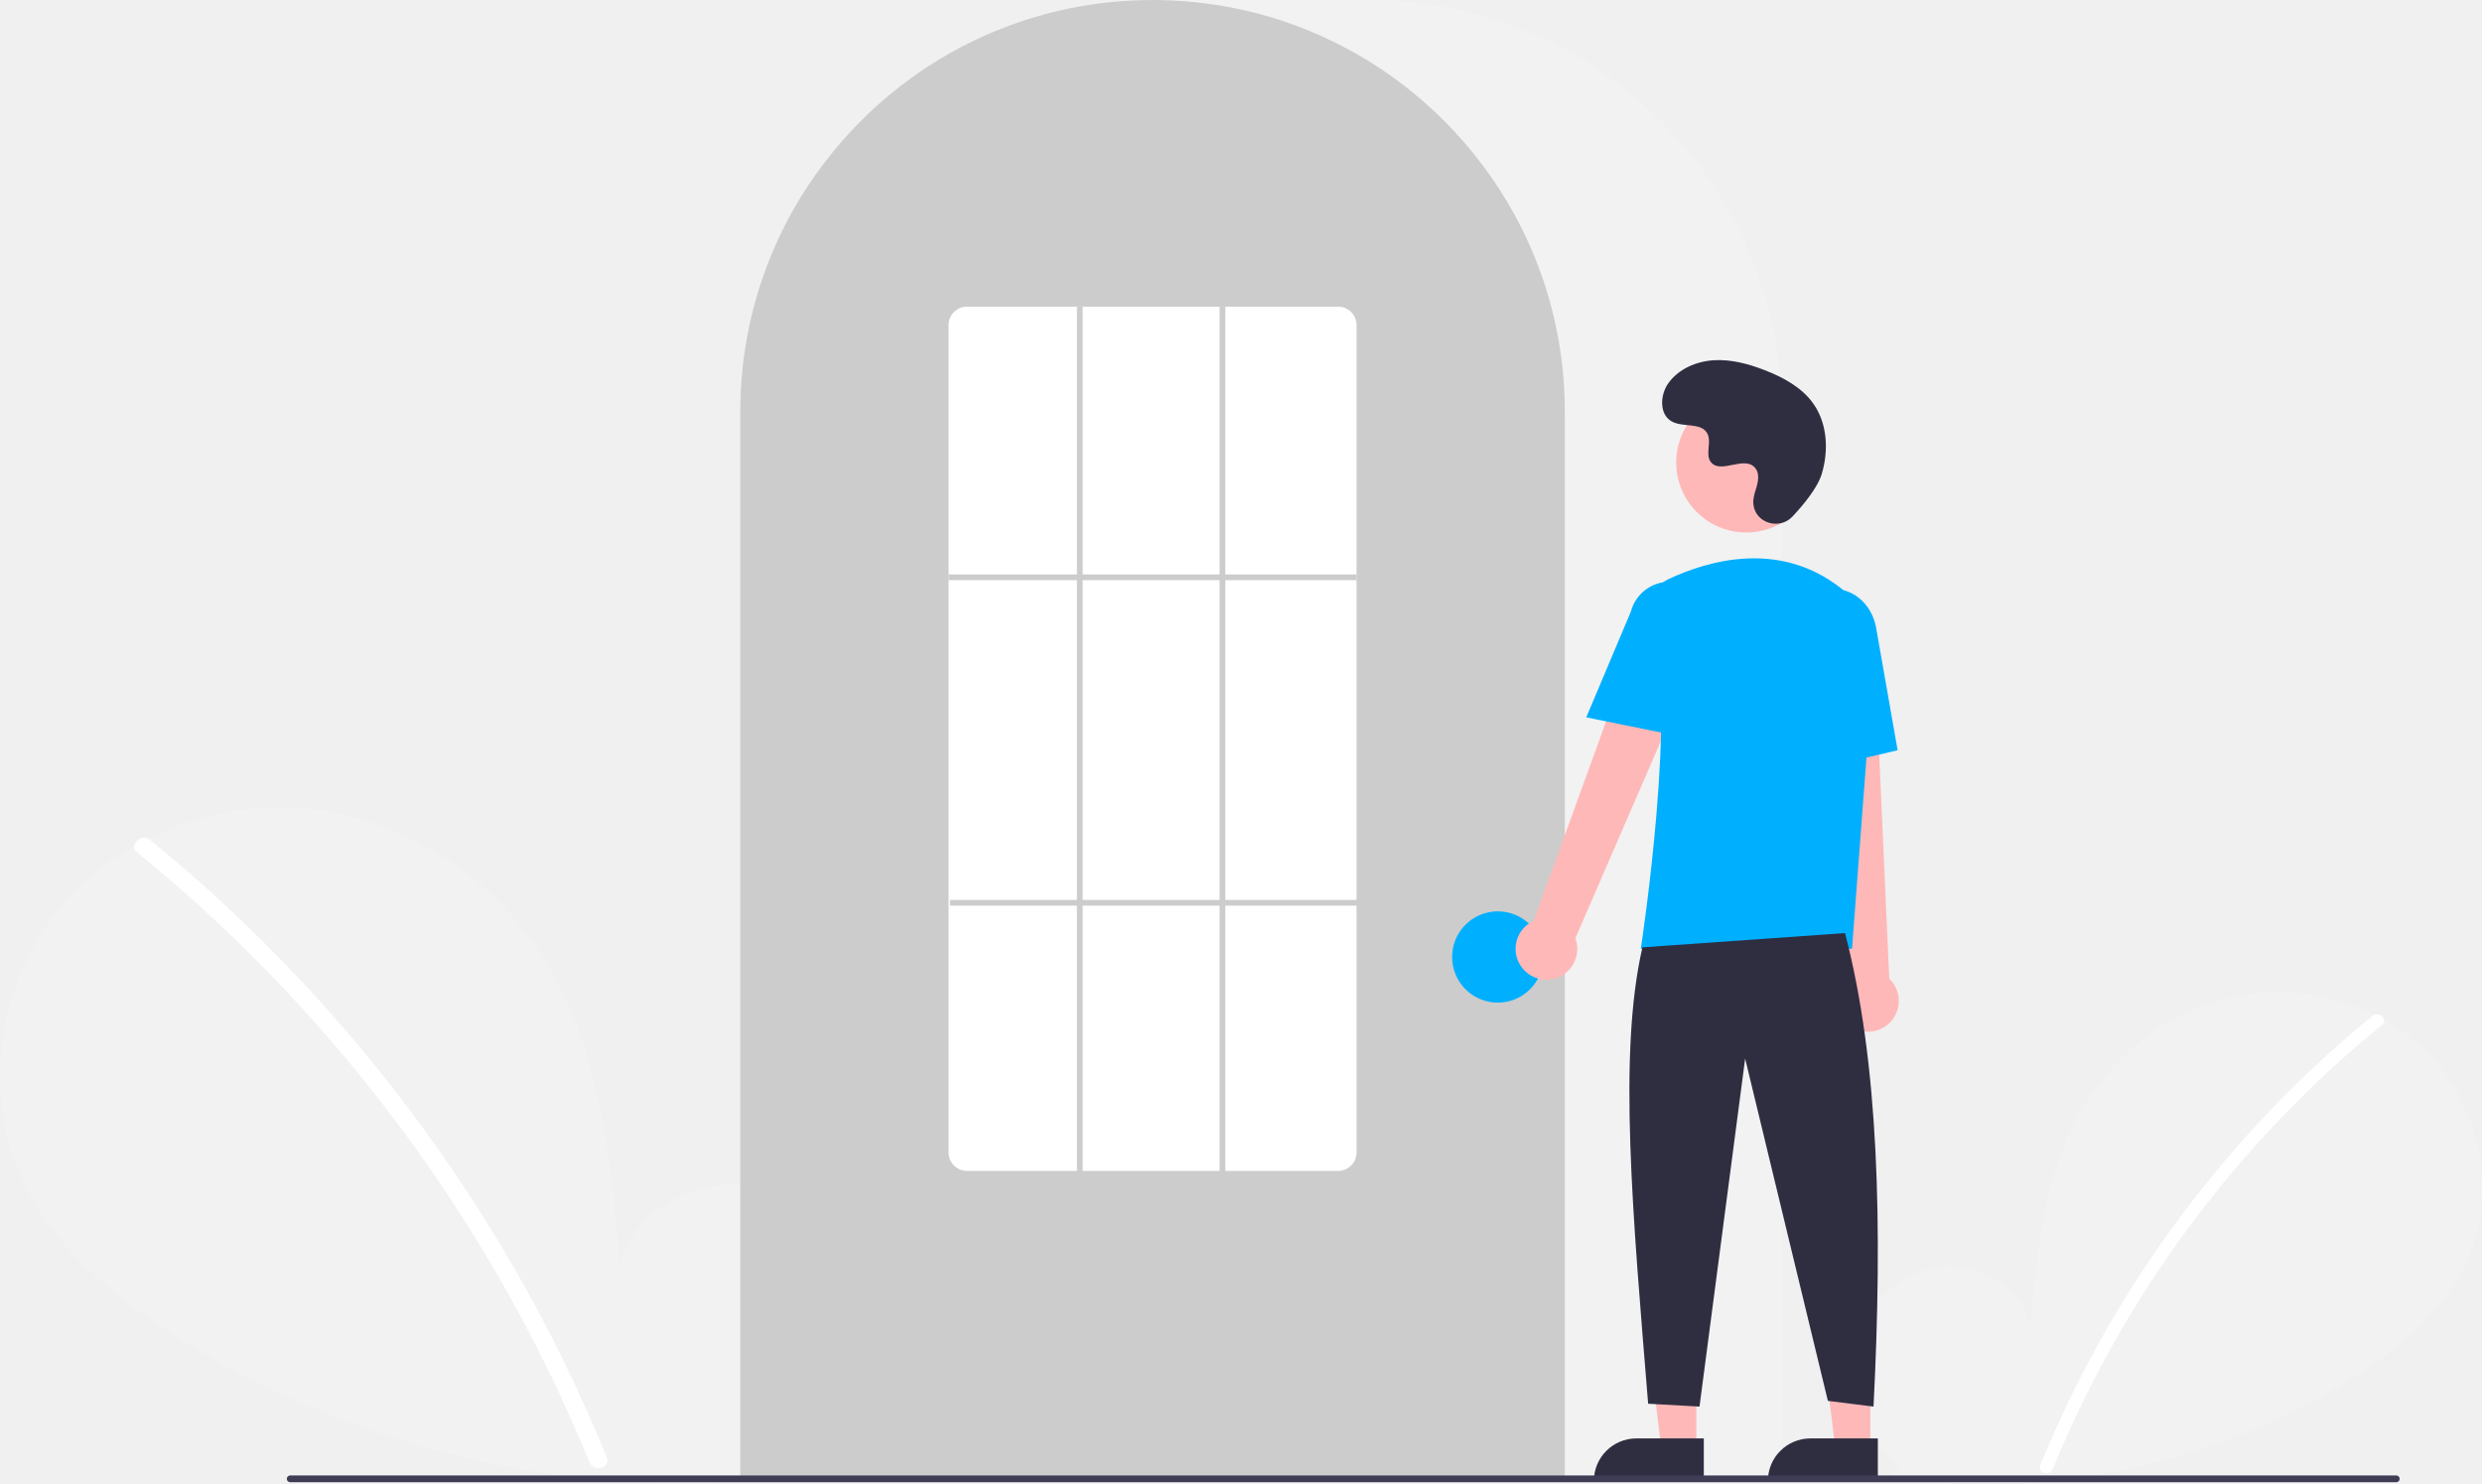
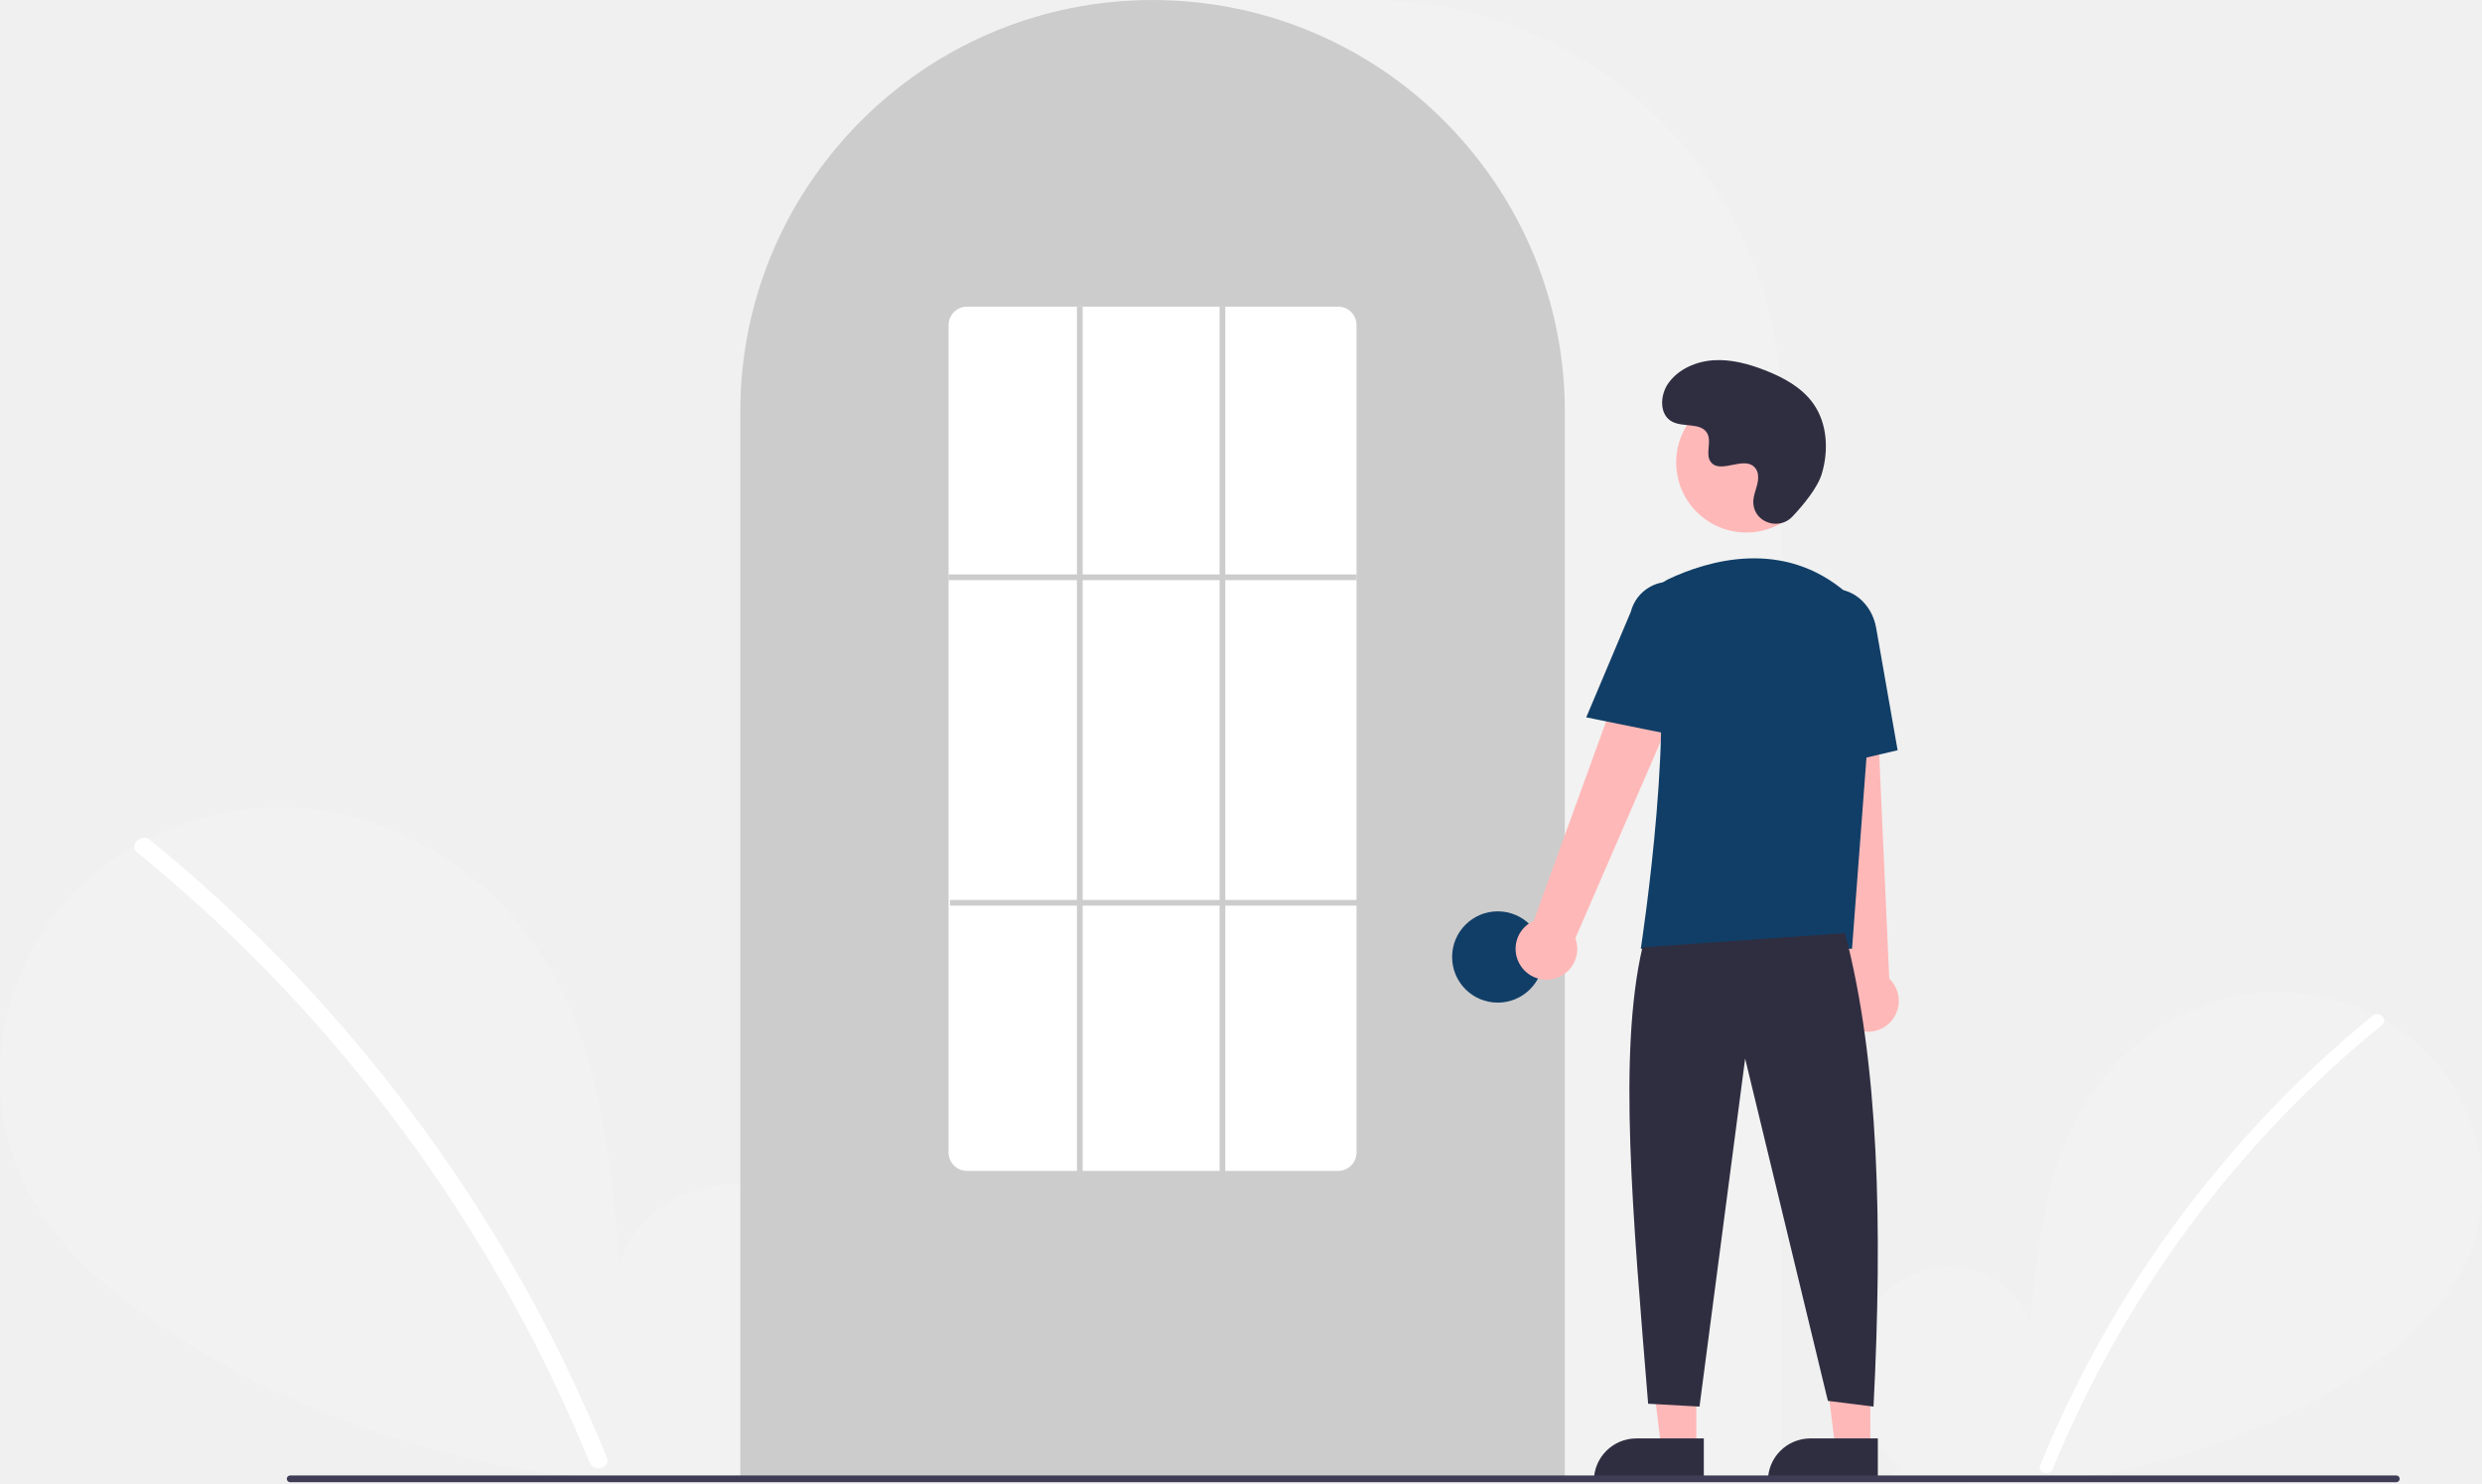
<svg xmlns="http://www.w3.org/2000/svg" data-name="Layer 1" width="870" height="520.139" viewBox="0 0 870 520.139">
  <path d="M831.092,704.187c-11.138-9.412-17.904-24.28-16.13-38.754s12.764-27.78,27.018-30.854,30.504,5.435,34.834,19.359c2.383-26.846,5.129-54.818,19.402-77.68,12.924-20.701,35.309-35.514,59.569-38.164s49.803,7.359,64.933,26.507,18.835,46.985,8.238,68.969c-7.806,16.195-22.188,28.247-37.257,38.052a240.452,240.452,0,0,1-164.454,35.977Z" transform="translate(-165 -189.9307)" fill="#f2f2f2" />
  <path d="M996.728,546.01a393.414,393.414,0,0,0-54.826,54.442,394.561,394.561,0,0,0-61.752,103.194c-1.112,2.725,3.313,3.911,4.412,1.216A392.342,392.342,0,0,1,999.963,549.245c2.284-1.86-.97-5.08-3.236-3.236Z" transform="translate(-165 -189.9307)" fill="#fff" />
  <path d="M445.067,701.63c15.299-12.927,24.591-33.348,22.154-53.228s-17.531-38.156-37.11-42.377-41.897,7.464-47.844,26.59c-3.273-36.873-7.044-75.292-26.648-106.693-17.751-28.433-48.497-48.778-81.818-52.418s-68.404,10.107-89.185,36.407-25.869,64.535-11.315,94.729c10.722,22.243,30.475,38.797,51.172,52.264,66.03,42.965,147.939,60.884,225.877,49.415" transform="translate(-165 -189.9307)" fill="#f2f2f2" />
  <path d="M217.567,484.373a540.355,540.355,0,0,1,75.304,74.777A548.076,548.076,0,0,1,352.257,647.04a545.835,545.835,0,0,1,25.43,53.846c1.527,3.743-4.55,5.372-6.06,1.671a536.36,536.36,0,0,0-49.009-92.727A539.734,539.734,0,0,0,256.889,528.632a538.441,538.441,0,0,0-43.766-39.815c-3.138-2.555,1.332-6.978,4.444-4.444Z" transform="translate(-165 -189.9307)" fill="#fff" />
  <path d="M789.5,708.931h-365v-374.5c0-79.678,64.822-144.5,144.5-144.5h76c79.677,0,144.5,64.822,144.5,144.5Z" transform="translate(-165 -189.9307)" fill="#f2f2f2" />
  <path d="M713.5,708.931h-289v-374.5a143.382,143.382,0,0,1,27.596-84.944c.664-.905,1.326-1.798,2.009-2.681a144.466,144.466,0,0,1,30.754-29.851c.66-.48,1.322-.952,1.994-1.423a144.16,144.16,0,0,1,31.472-16.459c.661-.25,1.334-.501,2.007-.742a144.02,144.02,0,0,1,31.108-7.336c.658-.09,1.333-.16,2.008-.23a146.288,146.288,0,0,1,31.105,0c.673.07,1.349.141,2.014.231a143.995,143.995,0,0,1,31.1,7.335c.673.241,1.346.492,2.009.743a143.799,143.799,0,0,1,31.106,16.216c.672.461,1.344.933,2.006,1.405a145.987,145.987,0,0,1,18.384,15.564,144.305,144.305,0,0,1,12.724,14.551c.681.88,1.343,1.773,2.005,2.677A143.382,143.382,0,0,1,713.5,334.431Z" transform="translate(-165 -189.9307)" fill="#ccc" />
-   <circle cx="525" cy="335.5" r="16" fill="#00b0ff" />
+   <circle cx="525" cy="335.5" r="16" fill="#113e67" />
  <polygon points="594.599 507.783 582.339 507.783 576.506 460.495 594.601 460.496 594.599 507.783" fill="#ffb8b8" />
  <path d="M573.582,504.28h23.644a0,0,0,0,1,0,0v14.887a0,0,0,0,1,0,0H558.695a0,0,0,0,1,0,0v0a14.887,14.887,0,0,1,14.887-14.887Z" fill="#2f2e41" />
  <polygon points="655.599 507.783 643.339 507.783 637.506 460.495 655.601 460.496 655.599 507.783" fill="#ffb8b8" />
  <path d="M634.582,504.28h23.644a0,0,0,0,1,0,0v14.887a0,0,0,0,1,0,0H619.695a0,0,0,0,1,0,0v0a14.887,14.887,0,0,1,14.887-14.887Z" fill="#2f2e41" />
  <path d="M698.098,528.6a10.743,10.743,0,0,1,4.511-15.843l41.676-114.867L764.791,409.082,717.206,518.853a10.801,10.801,0,0,1-19.109,9.748Z" transform="translate(-165 -189.9307)" fill="#ffb8b8" />
  <path d="M814.336,550.184a10.743,10.743,0,0,1-2.893-16.217L798.533,412.458l23.338,1.066L827.236,533.045a10.801,10.801,0,0,1-12.9,17.139Z" transform="translate(-165 -189.9307)" fill="#ffb8b8" />
  <circle cx="612.106" cy="162.123" r="24.561" fill="#ffb8b8" />
-   <path d="M814.18,522.549H740.133l.089-.576c.133-.861,13.197-86.439,3.562-114.436a11.813,11.813,0,0,1,6.069-14.584h0c13.772-6.485,40.208-14.471,62.52,4.909a28.234,28.234,0,0,1,9.459,23.396Z" transform="translate(-165 -189.9307)" fill="#00b0ff" />
-   <path d="M754.354,448.181,721.018,441.418l15.626-37.03a13.997,13.997,0,0,1,27.106,6.998Z" transform="translate(-165 -189.9307)" fill="#00b0ff" />
-   <path d="M797.05,460.739l-2.004-45.941c-1.52-8.636,3.424-16.8,11.027-18.135,7.605-1.33,15.032,4.66,16.558,13.36l7.533,42.928Z" transform="translate(-165 -189.9307)" fill="#00b0ff" />
+   <path d="M814.18,522.549H740.133l.089-.576c.133-.861,13.197-86.439,3.562-114.436a11.813,11.813,0,0,1,6.069-14.584h0c13.772-6.485,40.208-14.471,62.52,4.909a28.234,28.234,0,0,1,9.459,23.396Z" transform="translate(-165 -189.9307)" fill="#113e67" />
+   <path d="M754.354,448.181,721.018,441.418l15.626-37.03a13.997,13.997,0,0,1,27.106,6.998Z" transform="translate(-165 -189.9307)" fill="#113e67" />
+   <path d="M797.05,460.739l-2.004-45.941c-1.52-8.636,3.424-16.8,11.027-18.135,7.605-1.33,15.032,4.66,16.558,13.36l7.533,42.928Z" transform="translate(-165 -189.9307)" fill="#113e67" />
  <path d="M811.716,517.049c11.915,45.377,13.214,103.069,10,166l-16-2-29-120-16,122-18-1c-5.377-66.03-10.613-122.715-2-160Z" transform="translate(-165 -189.9307)" fill="#2f2e41" />
  <path d="M793.289,371.035c-4.582,4.881-13.091,2.261-13.688-4.407a8.055,8.055,0,0,1,.01-1.556c.308-2.954,2.015-5.635,1.606-8.754a4.59,4.59,0,0,0-.84-2.149c-3.651-4.889-12.222,2.187-15.668-2.239-2.113-2.714.371-6.987-1.251-10.021-2.14-4.004-8.479-2.029-12.454-4.221-4.423-2.439-4.158-9.225-1.247-13.353,3.551-5.034,9.776-7.72,15.923-8.107s12.253,1.275,17.992,3.511c6.521,2.541,12.988,6.054,17.001,11.788,4.88,6.973,5.35,16.348,2.909,24.502C802.098,360.99,797.031,367.049,793.289,371.035Z" transform="translate(-165 -189.9307)" fill="#2f2e41" />
  <path d="M1004.982,709.574h-738.294a1.191,1.191,0,0,1,0-2.381h738.294a1.191,1.191,0,0,1,0,2.381Z" transform="translate(-165 -189.9307)" fill="#3f3d56" />
  <path d="M634,600.431H504a6.465,6.465,0,0,1-6.5-6.415V303.846a6.465,6.465,0,0,1,6.5-6.415H634a6.465,6.465,0,0,1,6.5,6.415V594.015A6.465,6.465,0,0,1,634,600.431Z" transform="translate(-165 -189.9307)" fill="#fff" />
  <rect x="332.5" y="201.39" width="143" height="2" fill="#ccc" />
  <rect x="333" y="315.5" width="143" height="2" fill="#ccc" />
  <rect x="377.5" y="107.5" width="2" height="304" fill="#ccc" />
  <rect x="427.5" y="107.5" width="2" height="304" fill="#ccc" />
</svg>
